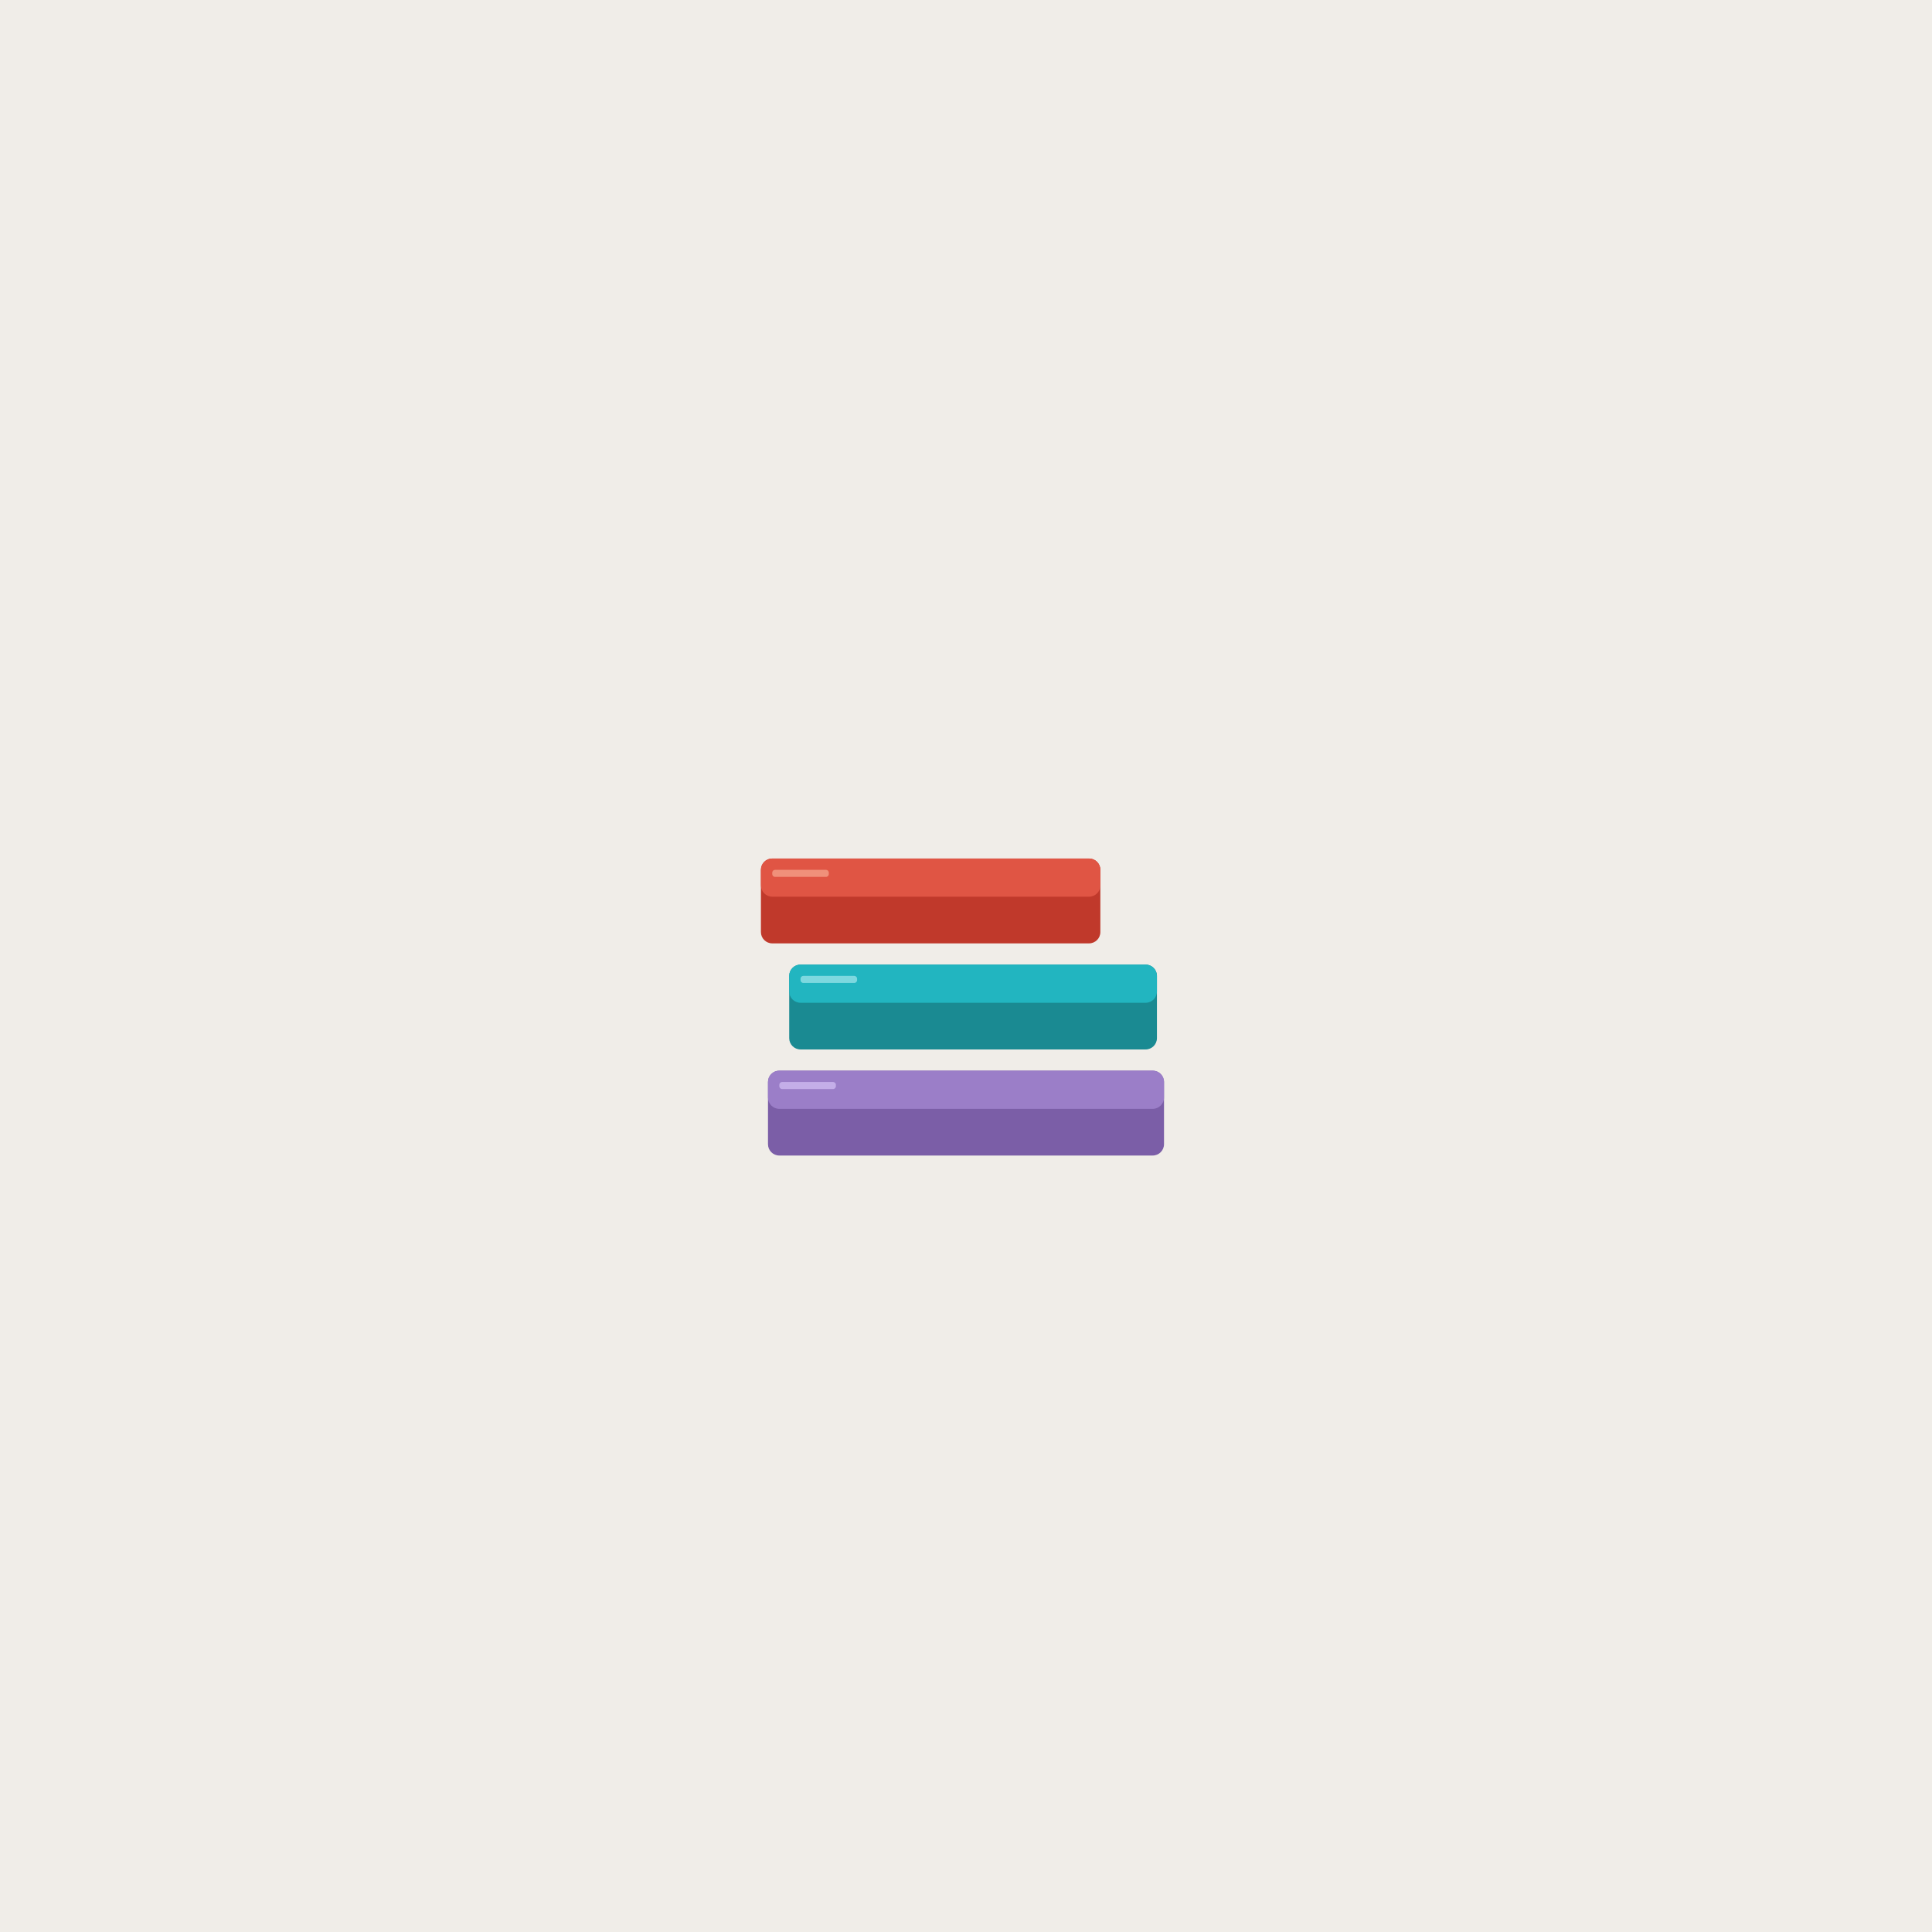
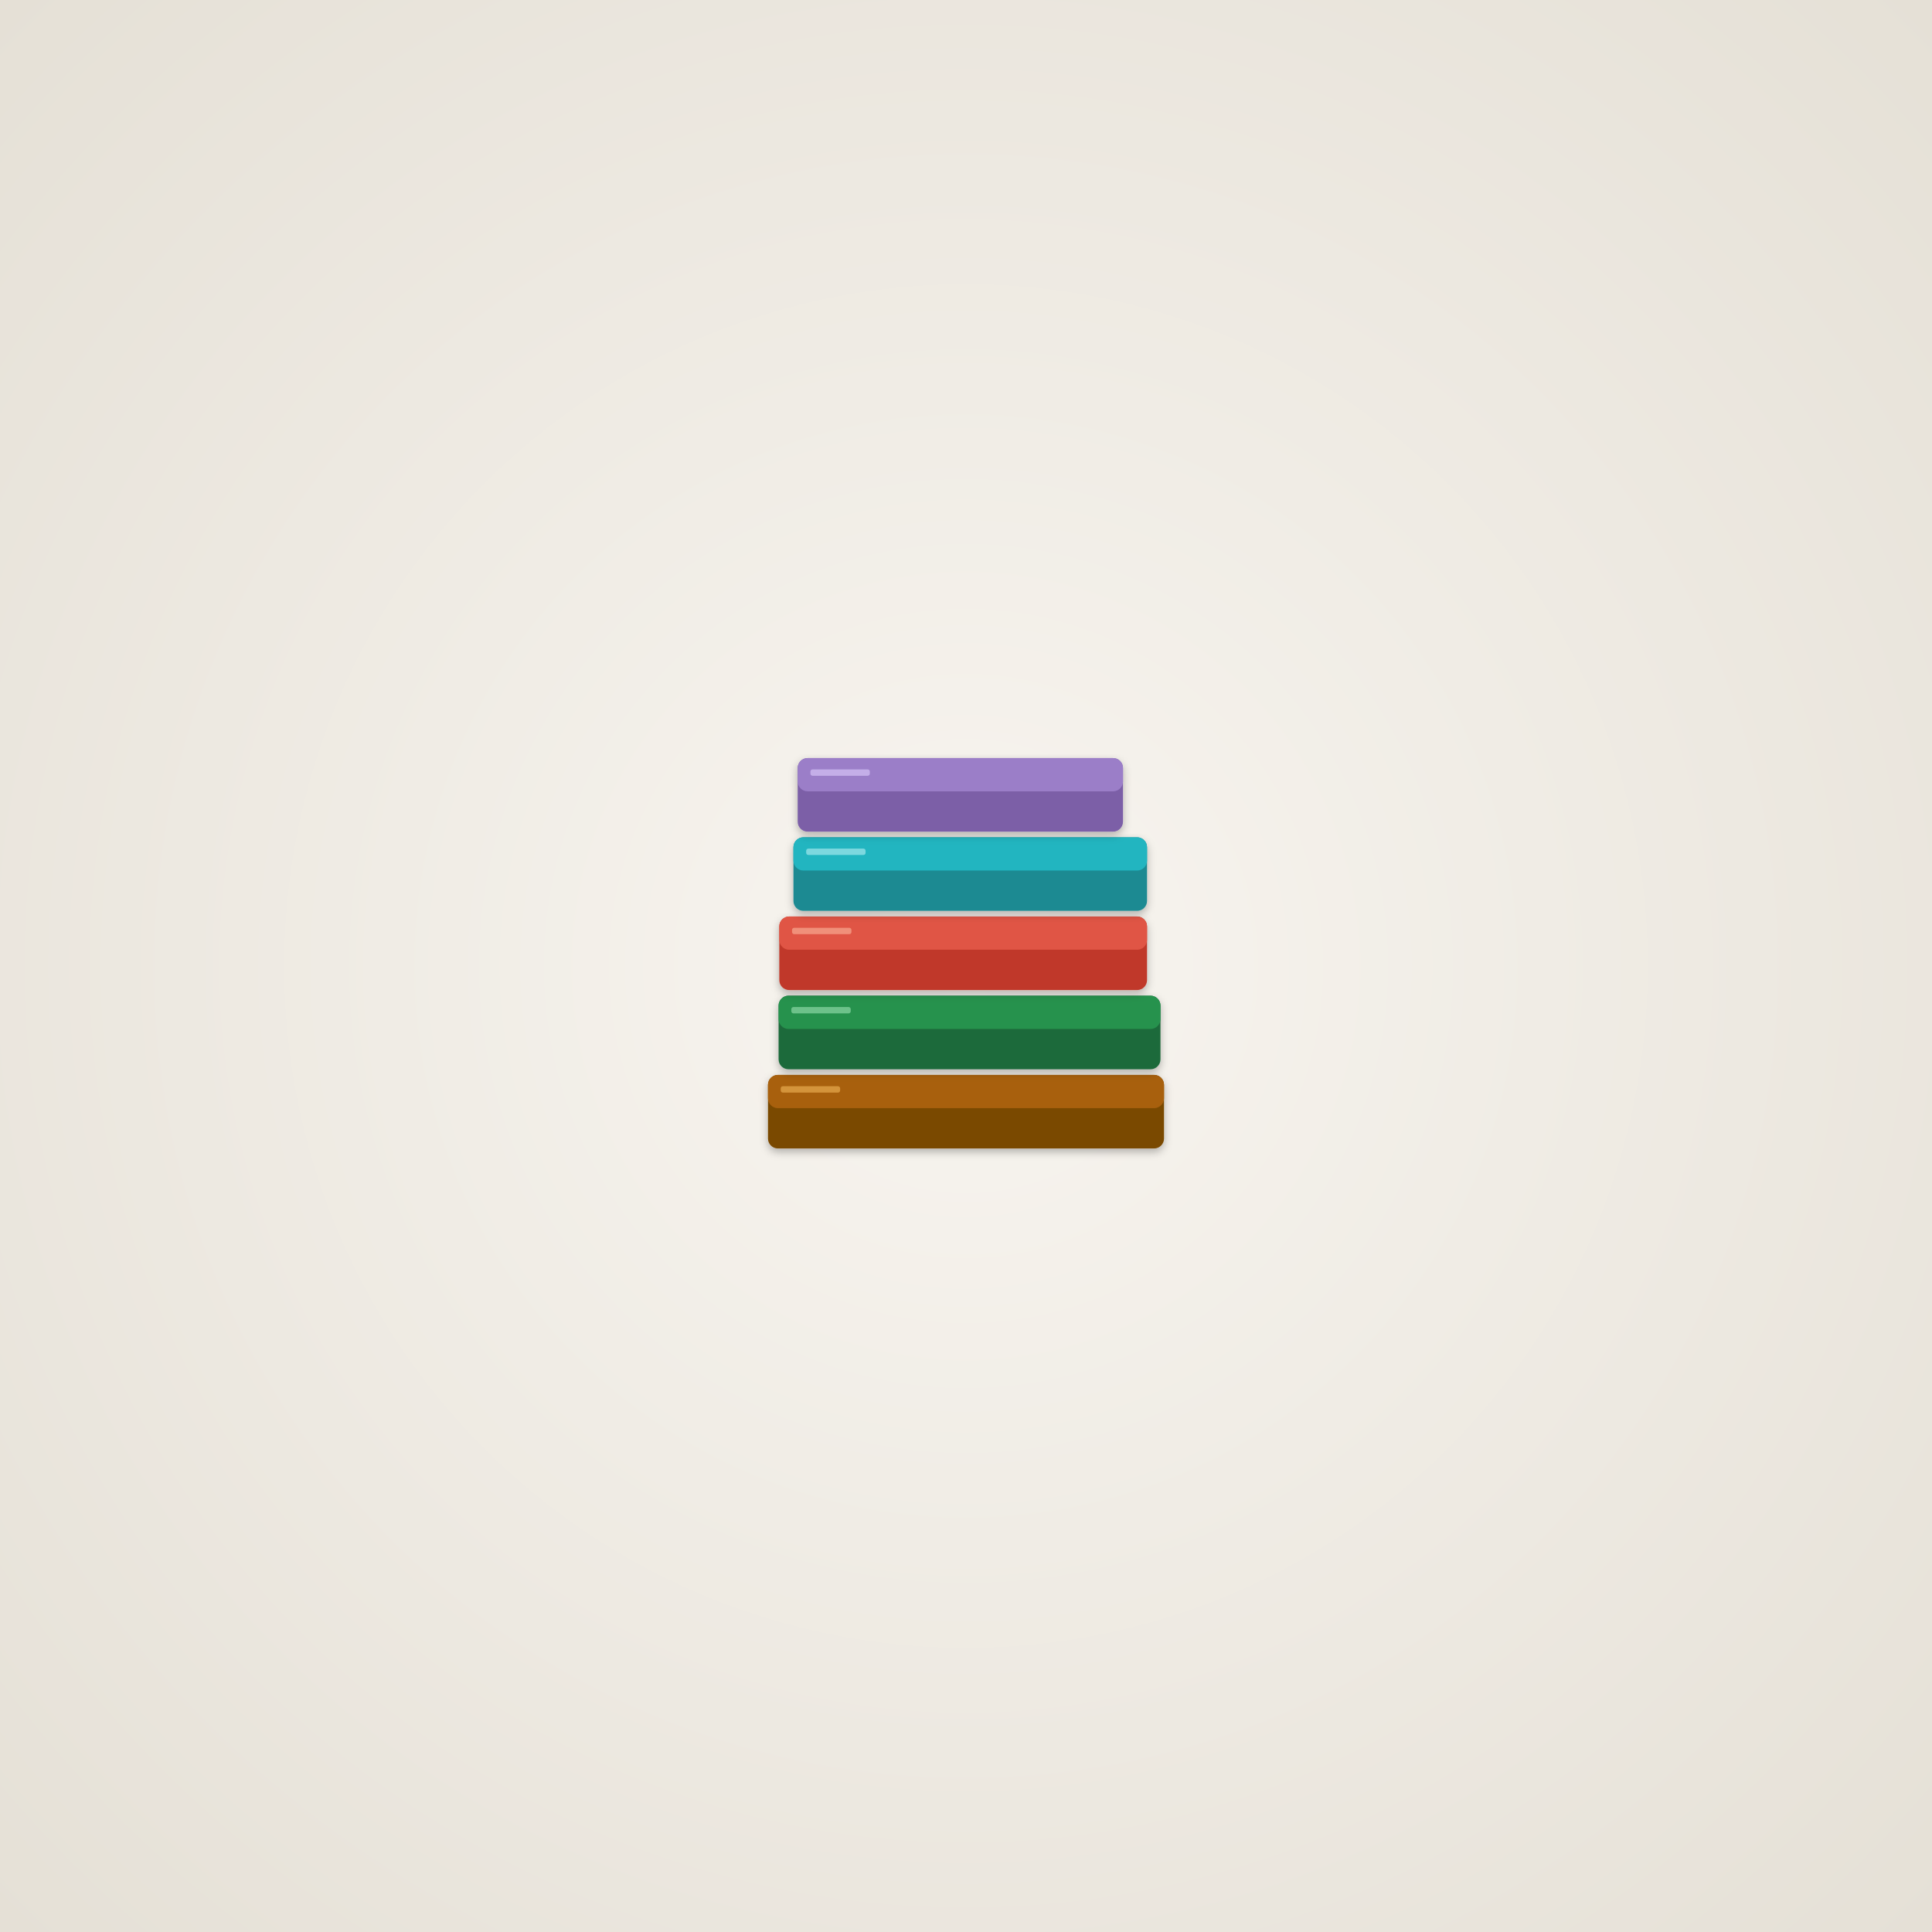
<svg xmlns="http://www.w3.org/2000/svg" width="2732" height="2732" viewBox="0 0 2732 2732">
-   <rect width="2732" height="2732" fill="#F0EDE8" />
-   <g transform="translate(854, 854) scale(1.0)">
-     <rect x="232" y="660" width="560" height="120" rx="16" fill="#7B5EA7" />
-     <rect x="232" y="660" width="560" height="54" rx="16" fill="#9B7EC8" />
-     <rect x="248" y="676" width="80" height="10" rx="4" fill="#C4AEE8" />
-     <rect x="262" y="510" width="520" height="120" rx="16" fill="#1A8A92" />
-     <rect x="262" y="510" width="520" height="54" rx="16" fill="#22B5C0" />
-     <rect x="278" y="526" width="80" height="10" rx="4" fill="#7DD8DF" />
-     <rect x="222" y="360" width="480" height="120" rx="16" fill="#C0392B" />
-     <rect x="222" y="360" width="480" height="54" rx="16" fill="#E05544" />
-     <rect x="238" y="376" width="80" height="10" rx="4" fill="#F0907A" />
+   <defs>
+     <radialGradient id="bg" cx="50%" cy="50%" r="70%">
+       <stop offset="0%" stop-color="#F8F5F0" />
+       <stop offset="100%" stop-color="#E5E0D6" />
+     </radialGradient>
+     <filter id="shadow" x="-10%" y="-10%" width="120%" height="130%">
+       <feGaussianBlur in="SourceAlpha" stdDeviation="6" />
+       <feOffset dx="0" dy="5" result="off" />
+       <feComponentTransfer>
+         <feFuncA type="linear" slope="0.28" />
+       </feComponentTransfer>
+       <feMerge>
+         <feMergeNode />
+         <feMergeNode in="SourceGraphic" />
+       </feMerge>
+     </filter>
+   </defs>
+   <rect width="2732" height="2732" fill="url(#bg)" />
+   <g transform="translate(854, 854)">
+     <g filter="url(#shadow)">
+       <rect x="232" y="666" width="560" height="104" rx="14" fill="#7A4800" />
+       <rect x="232" y="666" width="560" height="47" rx="14" fill="#A86010" />
+       <rect x="250" y="682" width="84" height="9" rx="3" fill="#D4943A" />
+     </g>
+     <g filter="url(#shadow)">
+       <rect x="247" y="554" width="540" height="104" rx="14" fill="#1E6B3A" />
+       <rect x="247" y="554" width="540" height="47" rx="14" fill="#27924E" />
+       <rect x="265" y="570" width="84" height="9" rx="3" fill="#6DC28A" />
+     </g>
+     <g filter="url(#shadow)">
+       <rect x="248" y="442" width="520" height="104" rx="14" fill="#C0392B" />
+       <rect x="248" y="442" width="520" height="47" rx="14" fill="#E05544" />
+       <rect x="266" y="458" width="84" height="9" rx="3" fill="#F0907A" />
+     </g>
+     <g filter="url(#shadow)">
+       <rect x="268" y="330" width="500" height="104" rx="14" fill="#1A8A92" />
+       <rect x="268" y="330" width="500" height="47" rx="14" fill="#22B5C0" />
+       <rect x="286" y="346" width="84" height="9" rx="3" fill="#7DD8DF" />
+     </g>
+     <g filter="url(#shadow)">
+       <rect x="274" y="218" width="460" height="104" rx="14" fill="#7B5EA7" />
+       <rect x="274" y="218" width="460" height="47" rx="14" fill="#9B7EC8" />
+       <rect x="292" y="234" width="84" height="9" rx="3" fill="#C4AEE8" />
+     </g>
  </g>
</svg>
